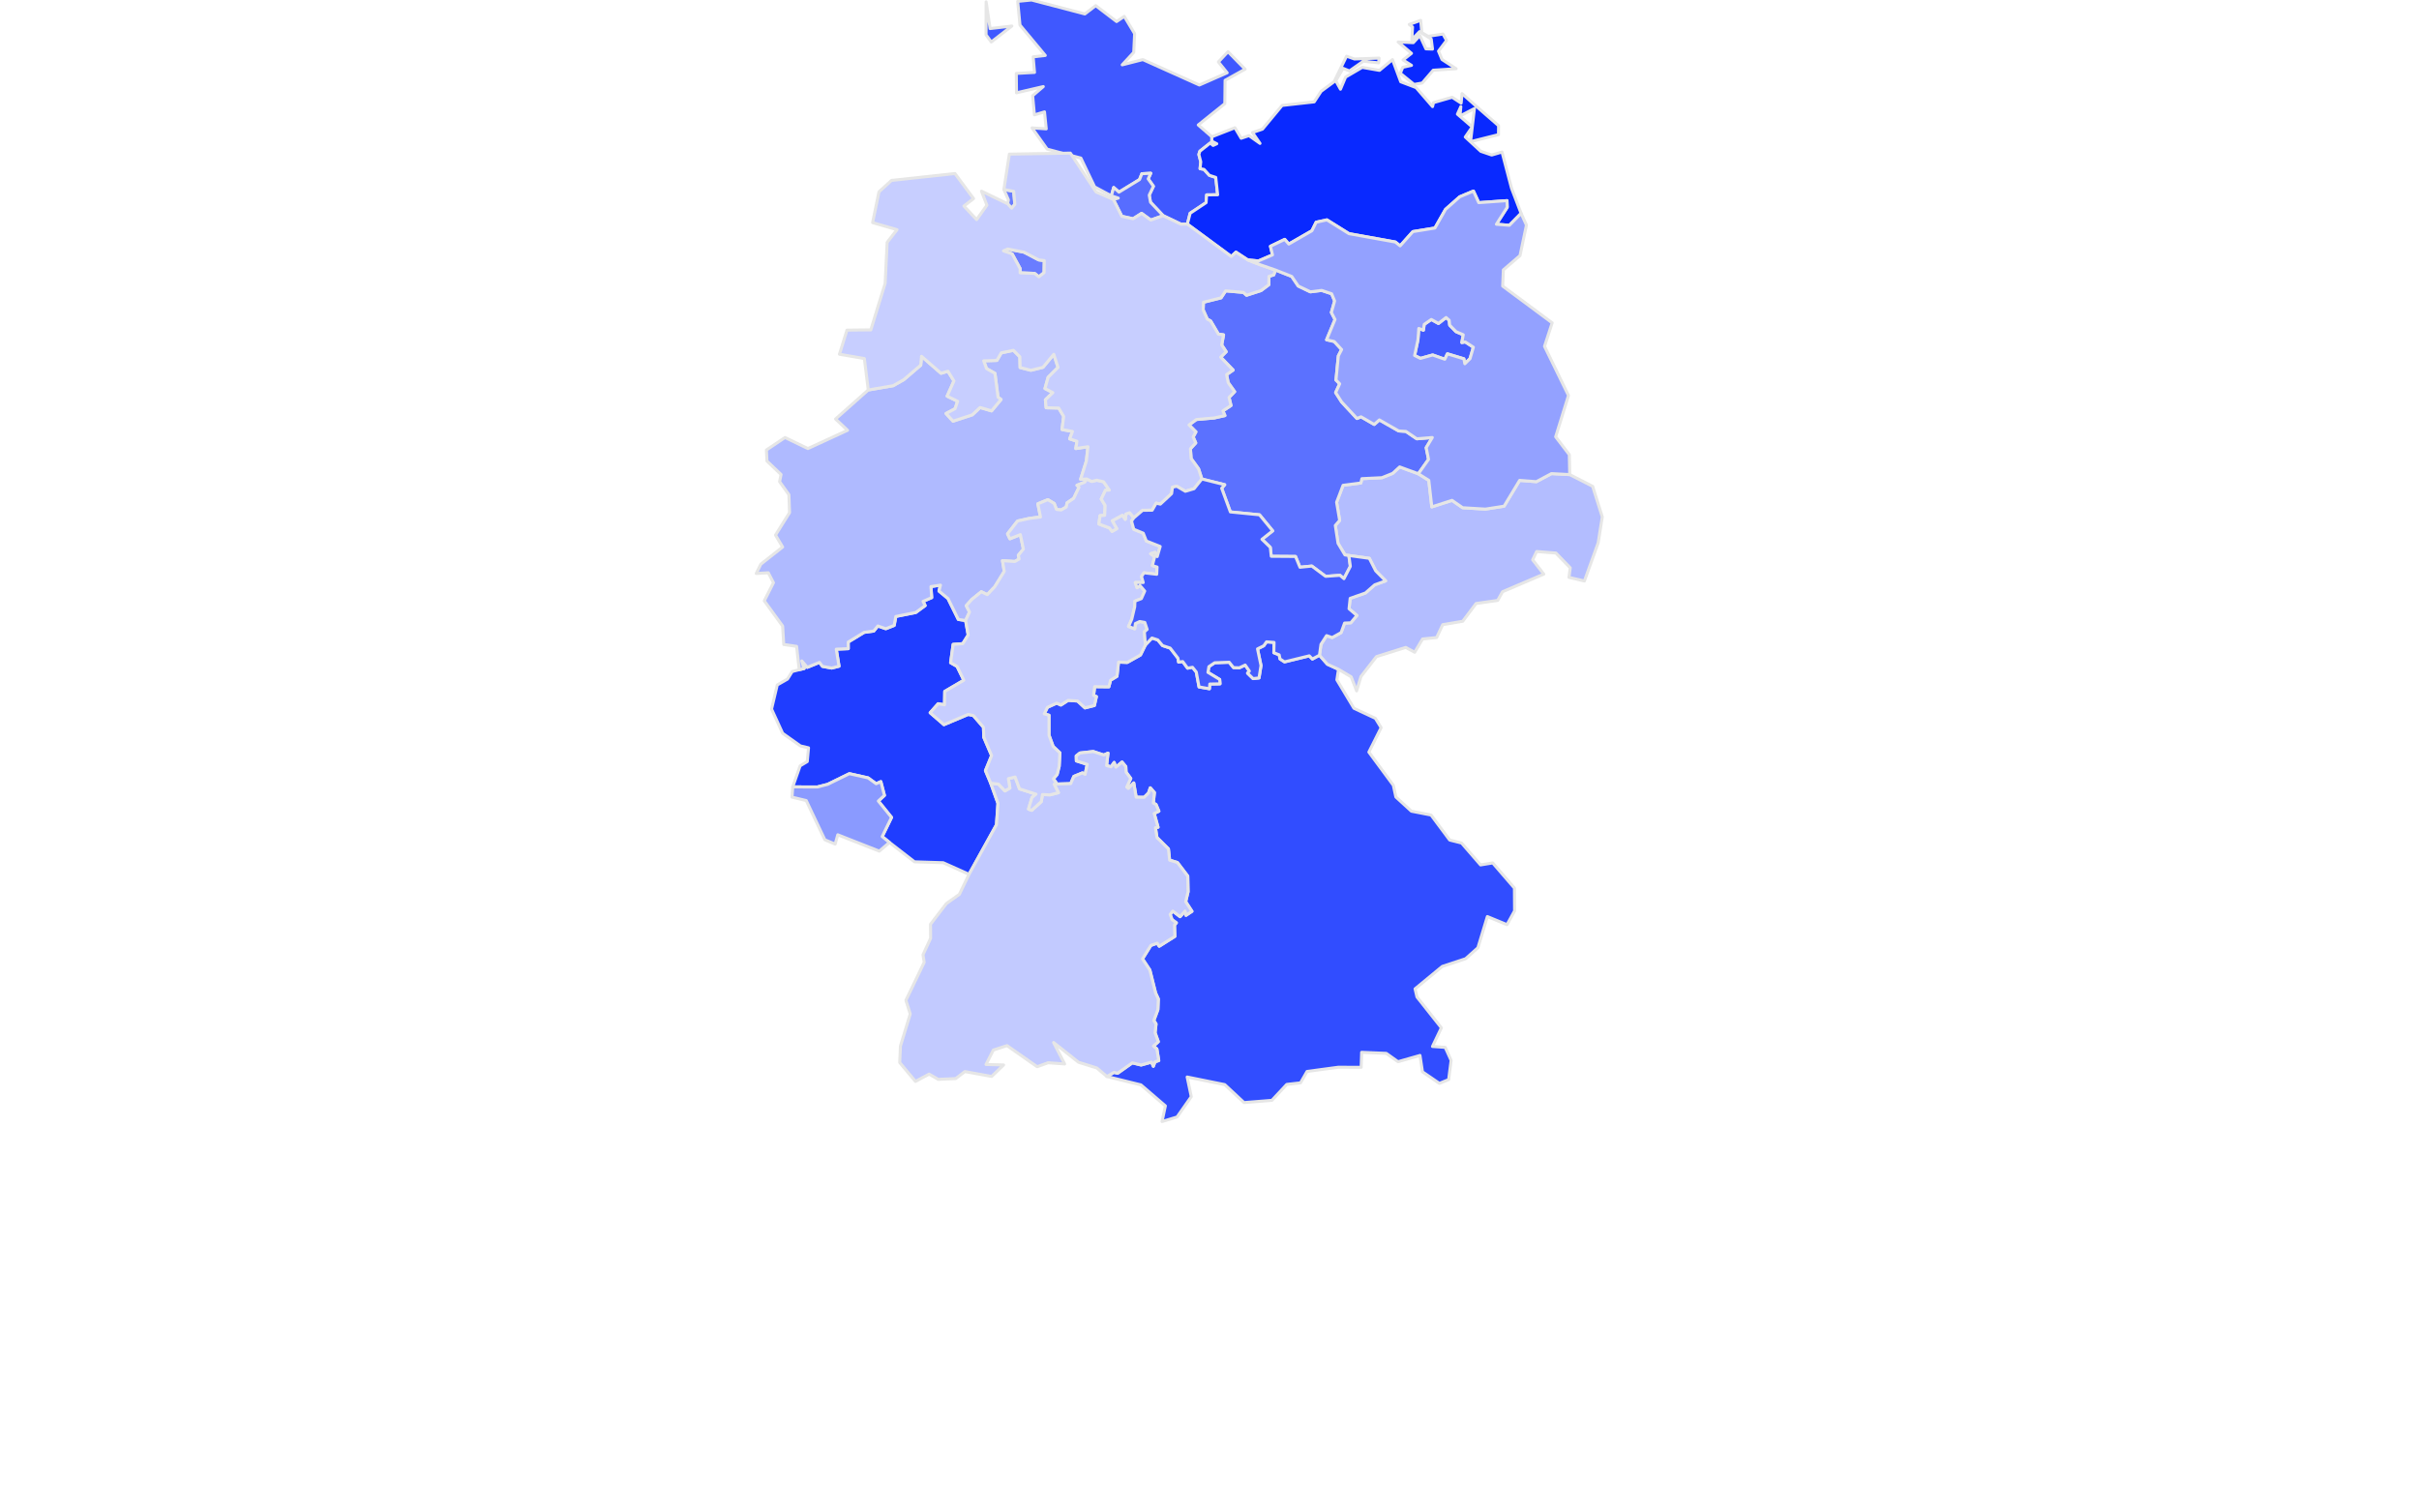
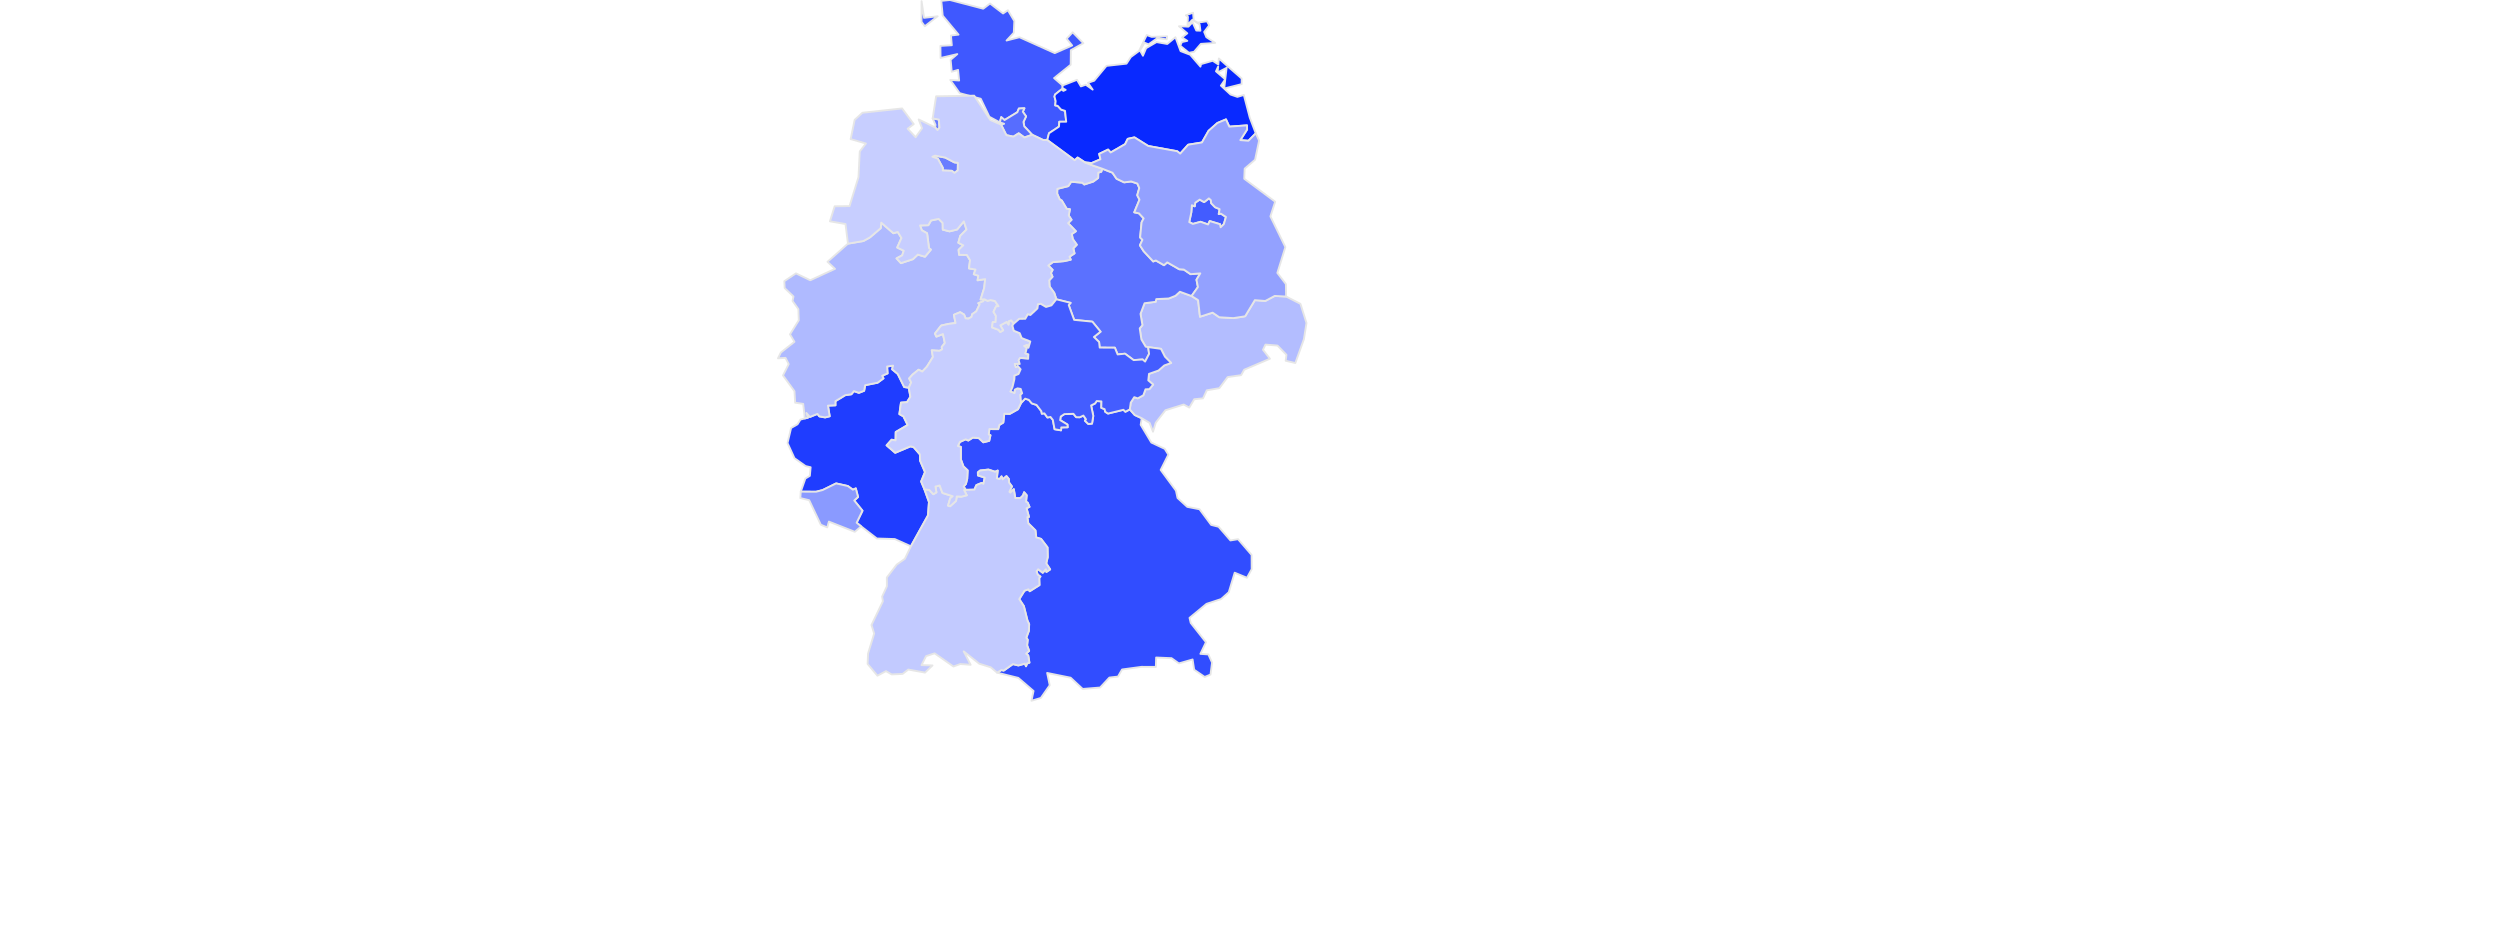
- <svg xmlns="http://www.w3.org/2000/svg" version="1.1" class="highcharts-root" width="800" height="500" viewBox="0 0 800 500">
+ <svg xmlns="http://www.w3.org/2000/svg" width="900" height="340" viewBox="0,0,1000,500" id="svg">
  <style>.st0 {stroke-width:2286.902;}
.st1  {outline: none;fill: rgb(63,88,255); stroke:#e6e6e6; opacity:1;;}
.st2  {outline: none;fill: rgb(67,92,255); stroke:#e6e6e6; opacity:1;;}
.st3  {outline: none;fill: rgb(9,41,255); stroke:#e6e6e6; opacity:1;;}
.st4  {outline: none;fill: rgb(106,125,255); stroke:#e6e6e6; opacity:1;;}
.st5  {outline: none;fill: rgb(87,109,255); stroke:#e6e6e6; opacity:1;;}
.st6  {outline: none;fill: rgb(31,61,255); stroke:#e6e6e6; opacity:1;;}
.st7  {outline: none;fill: rgb(138,154,255); stroke:#e6e6e6; opacity:1;;}
.st8  {outline: none;fill: rgb(49,77,255); stroke:#e6e6e6; opacity:1;;}
.st9  {outline: none;fill: rgb(179,189,255); stroke:#e6e6e6; opacity:1;;}
.st10  {outline: none;fill: rgb(91,113,255); stroke:#e6e6e6; opacity:1;;}
.st11  {outline: none;fill: rgb(175,186,255); stroke:#e6e6e6; opacity:1;;}
.st12  {outline: none;fill: rgb(194,202,255); stroke:#e6e6e6; opacity:1;;}
.st13  {outline: none;fill: rgb(199,206,255); stroke:#e6e6e6; opacity:1;;}
.st14  {outline: none;fill: rgb(68,93,255); stroke:#e6e6e6; opacity:1;;}
.st15  {outline: none;fill: rgb(147,161,255); stroke:#e6e6e6; opacity:1;;}</style>
  <g>
    <g>
      <g transform="translate(-1184.368,2661.302) scale(0.0004372727 -0.0004372727)" aria-hidden="false" class="st0">
        <path d="M 3457361.695 6064537.318 L 3473831.103 6066454.707 L 3458254.276 6054378.88 L 3454292.43 6059770.703 L 3454356.612 6084731.703 L 3457361.695 6064537.318 L 3457361.695 6064537.318 M 3588249.967 5922981.087 L 3578686.428 5933125.855 L 3577703.256 5938504.913 L 3580874.498 5945222.051 L 3576943.63 5950819.015 L 3578862.694 5955081.55 L 3572137.614 5954711.581 L 3570371.671 5950301.816 L 3554853.941 5940794.914 L 3550830.301 5944304.113 L 3549069.071 5937985.409 L 3536429.543 5944772.404 L 3526016.681 5966561.873 L 3519393.375 5968304.841 L 3512239.23 5970199.537 L 3500514.265 5973331.857 L 3489082.291 5989366.379 L 3499819.406 5988660.668 L 3498517.176 6001512.942 L 3490893.039 5999239.265 L 3489548.128 6013751.906 L 3497601.958 6020646.934 L 3477324.318 6015942.557 L 3477174.682 6030585.008 L 3490956.441 6031361.248 L 3489931.191 6043152.005 L 3499099.859 6044205.255 L 3479952.204 6067179.779 L 3478240.994 6085109.245 L 3488727.888 6086138.87 L 3529021.077 6075584.884 L 3537230.397 6081868.551 L 3553025.921 6069833.444 L 3558853.438 6073742.248 L 3566668.012 6060682.932 L 3566001.929 6046527.023 L 3557272.662 6037087.271 L 3572862.569 6041055.569 L 3615633.36 6021826.81 L 3636653.867 6031065.021 L 3630020.159 6039286.831 L 3637283.74 6047018.167 L 3650216.12 6033819.977 L 3635081.488 6025376.293 L 3634893.807 6007738.122 L 3614788.522 5991603.556 L 3625082.79 5982662.936 L 3625050.734 5979329.727 L 3628805.897 5977389.318 L 3626024.14 5976110.546 L 3623841.336 5977945.14 L 3615980.349 5971721.31 L 3615255.502 5969260.886 L 3616689.378 5963752.756 L 3616154.181 5958546.736 L 3619138.422 5958008.894 L 3623189.433 5953513.343 L 3628029.412 5951954.038 L 3629467.072 5938790.493 L 3621108.101 5938712.261 L 3620734.104 5932842.58 L 3608645.99 5924805.59 L 3606560.235 5916586.271 L 3601710.253 5916543.223 L 3588249.967 5922981.087 L 3588249.967 5922981.087 Z" stroke-linejoin="round" stroke-linecap="round" filter="none" class="st1" tabindex="-1" role="img" aria-label="Schleswig-Holstein, value: 728. Random data." />
        <path d="M 3804566.415 5843865.693 L 3804934.643 5840168.59 L 3809716.68 5835249.987 L 3815207.715 5832907.505 L 3814140.999 5827006.758 L 3816712.946 5827478.273 L 3822865.368 5823472.417 L 3820320.891 5814819.017 L 3816409.718 5810966.027 L 3815681.729 5814709.151 L 3803208.369 5818473.925 L 3801245.39 5814373.904 L 3792079.834 5817614.502 L 3782830.346 5815037.879 L 3778418.51 5817224.178 L 3780958.974 5829146.269 L 3781589.122 5837662.754 L 3785070.628 5836354.513 L 3785707.313 5840767.749 L 3791058.659 5844454.843 L 3796466.976 5841442.428 L 3802213.916 5845930.858 L 3804566.415 5843865.693 L 3804566.415 5843865.693 Z" stroke-linejoin="round" stroke-linecap="round" filter="none" class="st2" tabindex="-1" role="img" aria-label="Berlin, value: 710. Random data." />
        <path d="M 3765978.702 6054368.379 L 3777435.613 6053854.901 L 3782368.592 6059205.164 L 3786974.612 6049178.295 L 3791952.703 6048995.308 L 3790982.149 6056628.762 L 3782166.001 6062203.992 L 3776325.321 6056130.655 L 3776858.025 6065718.758 L 3774350.778 6067627.876 L 3783033.491 6070747.66 L 3783858.278 6061451.223 L 3788686.543 6058680.839 L 3799870.604 6060388.05 L 3802580.908 6055519.69 L 3796496.478 6047458.169 L 3799128.008 6041146.674 L 3809821.435 6034166.536 L 3792493.441 6033025.524 L 3784186.844 6023359.063 L 3778032.696 6022255.461 L 3767578.411 6030737.708 L 3769494.97 6035222.803 L 3776065.589 6036691.268 L 3769692.281 6040765.054 L 3776060.27 6045791.791 L 3765978.702 6054368.379 L 3765978.702 6054368.379 M 3858958.468 5924746.691 L 3850096.897 5915716.215 L 3840283.644 5916498.354 L 3848470.288 5929329.486 L 3848307.659 5934358.785 L 3826929.837 5932832.074 L 3822905.95 5941589.95 L 3812528.068 5937242.981 L 3801803.845 5927759.719 L 3793795.888 5913641.643 L 3777112.042 5910922.547 L 3767480.098 5900151.255 L 3763845.367 5903055.998 L 3728791.134 5909381.657 L 3712076.137 5919807.3 L 3703941.606 5918019.748 L 3700755.787 5911583.243 L 3683284.378 5901519.874 L 3680200.616 5905056.465 L 3669396.648 5899831.109 L 3670935.661 5893318.2 L 3660311.88 5888738.756 L 3652231.332 5889511.357 L 3643302.496 5895374.819 L 3639785.07 5892100.172 L 3606560.235 5916586.271 L 3608645.99 5924805.59 L 3620734.104 5932842.58 L 3621108.101 5938712.261 L 3629467.072 5938790.493 L 3628029.412 5951954.038 L 3623189.433 5953513.343 L 3619138.422 5958008.894 L 3616154.181 5958546.736 L 3616689.378 5963752.756 L 3615255.502 5969260.886 L 3615980.349 5971721.31 L 3623841.336 5977945.14 L 3626024.14 5976110.546 L 3628805.897 5977389.318 L 3625050.734 5979329.727 L 3625082.79 5982662.936 L 3642541.571 5989491.917 L 3647245.367 5981531.201 L 3653174.078 5983522.003 L 3661492.459 5977652.875 L 3655820.803 5985889.774 L 3663350.695 5988433.076 L 3678217.729 6006380.59 L 3702468.781 6009068.569 L 3707700.626 6017070.956 L 3717497.36 6024278.781 L 3726955.901 6043652.838 L 3732879.108 6041514.928 L 3751573.526 6042181.23 L 3751194.382 6038592.526 L 3739667.485 6039851.674 L 3729144.626 6032464.175 L 3724343.335 6034435.693 L 3718792.912 6025039.034 L 3722354.278 6018654.749 L 3726227.34 6027813.585 L 3738785.28 6035167.421 L 3751847.047 6032895.494 L 3761685.955 6041061.531 L 3767918.687 6024278.388 L 3779544.726 6019867.688 L 3791982.766 6005478.756 L 3792719.491 6008509.805 L 3806813.903 6012547.758 L 3813624.193 6008114.979 L 3814273.526 6015341.281 L 3826245.43 6004732.718 L 3841931.359 5991047.875 L 3841857.483 5984285.027 L 3820735.14 5978971.986 L 3823658.533 6004032.505 L 3812743.763 5998386.425 L 3813388.745 6005505.545 L 3810809.045 5999782.888 L 3821994.192 5990116.934 L 3816749.36 5982489.271 L 3828446.727 5971682.015 L 3836719.178 5968847.959 L 3844529.3 5971131.582 L 3851718.737 5943706.14 L 3858958.468 5924746.691 L 3858958.468 5924746.691 Z" stroke-linejoin="round" stroke-linecap="round" filter="none" class="st3" tabindex="-1" role="img" aria-label="Mecklenburg-Vorpommern, value: 963. Random data." />
        <path d="M 3470648.274 5897758.265 L 3482994.36 5895366.569 L 3494135.477 5889523.418 L 3498339.993 5889002.586 L 3498170.521 5879865.409 L 3494265.48 5876757.592 L 3491011.25 5879309.938 L 3480045.654 5879745.47 L 3480079.704 5882942.527 L 3473997.668 5894121.778 L 3467459.372 5896352.76 L 3470648.274 5897758.265 L 3470648.274 5897758.265 M 3470633.91 5931964.11 L 3471219.911 5934938.258 L 3467778.807 5942795.014 L 3475199.364 5941403.547 L 3476062.761 5931567.964 L 3473640.485 5928668.052 L 3470633.91 5931964.11 L 3470633.91 5931964.11 Z" stroke-linejoin="round" stroke-linecap="round" filter="none" class="st4" tabindex="-1" role="img" aria-label="Bremen, value: 541. Random data." />
        <path d="M 3550632.907 5935231.275 L 3554307.57 5936267.878 L 3549069.071 5937985.409 L 3550830.301 5944304.113 L 3554853.941 5940794.914 L 3570371.671 5950301.816 L 3572137.614 5954711.581 L 3578862.694 5955081.55 L 3576943.63 5950819.015 L 3580874.498 5945222.051 L 3577703.256 5938504.913 L 3578686.428 5933125.855 L 3588249.967 5922981.087 L 3578903.504 5919670.022 L 3571948.898 5924735.964 L 3565509.551 5920653.881 L 3556965.708 5922524.893 L 3550632.907 5935231.275 L 3550632.907 5935231.275 Z" stroke-linejoin="round" stroke-linecap="round" filter="none" class="st5" tabindex="-1" role="img" aria-label="Hamburg, value: 622. Random data." />
        <path d="M 3441413.104 5424738.845 L 3421909.707 5433496.234 L 3400206.982 5434171.875 L 3381263.169 5448827.798 L 3375749.536 5453286.634 L 3382812.581 5467779.952 L 3372832.709 5480162.048 L 3377452.939 5484425.935 L 3374726.166 5494845.432 L 3371185.656 5493263.594 L 3365049.948 5497693.063 L 3350931.191 5500859.614 L 3334486.439 5492783.549 L 3326657.971 5490789.701 L 3308089.903 5490864.744 L 3313667.579 5506768.163 L 3319085.33 5510024.622 L 3320036.215 5520422.198 L 3313918.622 5521855.03 L 3300451.143 5531427.512 L 3292075.332 5549727.941 L 3296390.086 5567982.123 L 3304168.463 5572448.58 L 3307664.751 5578120.732 L 3312983.77 5579512.677 L 3316745.778 5580422.383 L 3314942.528 5586140.845 L 3319084.638 5581296.999 L 3328285.018 5585040.495 L 3330605.199 5582020.318 L 3337596.225 5580760.025 L 3343107.534 5582155.468 L 3341011.504 5595025.005 L 3350093.446 5595426.048 L 3350049.37 5600448.52 L 3362065.59 5607751.526 L 3369368.683 5608763.731 L 3372459.636 5612603.932 L 3378474.646 5610514.453 L 3384825.519 5613016.216 L 3386058.876 5619783.127 L 3401137.397 5622790.963 L 3408249.785 5628022.59 L 3406666.494 5631204.343 L 3413201.598 5634040.796 L 3412628.252 5642375.645 L 3419827.968 5643501.293 L 3418700.228 5639011.365 L 3425511.303 5633355.626 L 3433322.871 5617549.712 L 3438838.018 5616717.763 L 3440788.848 5605767.404 L 3436698.981 5599221.561 L 3429406.676 5598670.488 L 3427486.347 5584796.391 L 3432385.611 5582006.698 L 3437471.86 5571557.03 L 3423056.516 5563089.113 L 3422876.602 5552937.092 L 3418083.655 5553784.511 L 3412023.656 5546950.898 L 3422434.022 5537934.592 L 3440828.525 5545698.404 L 3444709.495 5544811.977 L 3452319.98 5536002.36 L 3452586.395 5528367.219 L 3458495.5 5514559.155 L 3453841.98 5503159.669 L 3457830.881 5493673.07 L 3463300.091 5478415.362 L 3462173.04 5462228.335 L 3441413.104 5424738.845 L 3441413.104 5424738.845 Z" stroke-linejoin="round" stroke-linecap="round" filter="none" class="st6" tabindex="-1" role="img" aria-label="Rheinland-Pfalz, value: 866. Random data." />
        <path d="M 3381263.169 5448827.798 L 3373557.361 5442263.875 L 3342161.141 5454623.492 L 3340179.512 5447601.539 L 3332385.342 5450840.392 L 3318304.229 5480523.835 L 3307562.329 5483097.061 L 3308089.903 5490864.744 L 3326657.971 5490789.701 L 3334486.439 5492783.549 L 3350931.191 5500859.614 L 3365049.948 5497693.063 L 3371185.656 5493263.594 L 3374726.166 5494845.432 L 3377452.939 5484425.935 L 3372832.709 5480162.048 L 3382812.581 5467779.952 L 3375749.536 5453286.634 L 3381263.169 5448827.798 L 3381263.169 5448827.798 Z" stroke-linejoin="round" stroke-linecap="round" filter="none" class="st7" tabindex="-1" role="img" aria-label="Saarland, value: 398. Random data." />
        <path d="M 3720854.93 5579802.167 L 3719631.221 5571814.367 L 3732520.279 5550332.235 L 3748749.26 5542736.81 L 3753100.765 5535668.008 L 3743829.342 5517178.986 L 3762324.329 5492080.269 L 3764245.567 5483218.791 L 3775995.855 5472471.211 L 3790870.399 5469570.813 L 3804947.717 5450646.838 L 3813933.918 5448396.016 L 3828298.293 5431829.476 L 3837496.053 5433331.975 L 3853922.304 5414298.729 L 3854027.923 5397041.138 L 3848317.176 5386640.728 L 3833446.585 5392755.727 L 3826289.952 5369140.388 L 3816994.294 5360866.102 L 3799346.796 5355056.063 L 3778767.497 5338084.623 L 3780201.378 5331942.028 L 3798665.613 5308605.033 L 3791934.165 5294492.468 L 3801583.725 5293802.755 L 3806028.254 5283947.721 L 3804167.784 5269432.079 L 3797155.911 5266557.908 L 3784369.557 5275318.431 L 3782489.472 5287708.879 L 3765869.816 5282967.669 L 3757000.857 5289276.976 L 3738359.056 5290070.135 L 3737999.89 5278714.788 L 3720699.456 5278787.461 L 3697068.241 5275593.971 L 3692138.589 5266976.183 L 3681727.325 5265798.139 L 3670484.258 5253737.037 L 3649428.966 5252031.102 L 3634830.264 5265638.651 L 3606391.206 5271384.986 L 3609508.015 5256512.873 L 3598748.489 5241134.825 L 3587417.993 5237698.059 L 3589919.367 5249560.583 L 3571438.516 5265428.843 L 3545727.416 5271763.944 L 3551119.35 5274925.338 L 3553760.083 5274202.192 L 3564921.06 5282095.24 L 3571596.295 5280467.069 L 3579419.407 5282654.313 L 3580805.818 5279501.641 L 3582086.329 5282857.968 L 3584928.447 5283809.522 L 3583494.205 5292617.613 L 3580930.567 5294773.396 L 3584580.145 5298103.715 L 3582134.334 5304897.827 L 3582885.1 5311565.59 L 3581170.587 5314040.815 L 3584271.015 5322385.998 L 3584603.117 5330438.816 L 3582536.971 5334936.909 L 3578187.619 5352316.367 L 3572624.433 5360747.412 L 3578955.505 5370940.394 L 3583771.989 5372636.028 L 3585285.343 5370319.656 L 3592397.28 5374804.877 L 3597104.901 5377768.96 L 3596820.246 5386336.247 L 3598254.037 5388042.213 L 3594990.097 5390440.296 L 3593537.933 5394395.992 L 3595531.176 5396915.313 L 3601043.724 5392675.297 L 3604817.538 5396914.406 L 3605494.629 5393679.609 L 3610040.973 5396732.756 L 3605288.919 5404018.894 L 3607096.964 5411585.856 L 3606859.69 5423359.007 L 3599011.948 5433669.212 L 3593147.14 5435435.639 L 3592245.889 5443944.496 L 3583564.53 5452545.676 L 3582413.875 5459974.416 L 3584382.777 5460337.636 L 3581463.754 5470771.675 L 3585018.266 5472469.536 L 3582846.708 5477603.561 L 3580825.872 5478633.796 L 3581644.343 5486557.884 L 3578523.382 5490167.681 L 3577176.356 5486245.681 L 3573881.959 5482987.114 L 3567840.602 5483063.899 L 3566013.338 5493864.103 L 3561886.185 5489700.411 L 3560708.05 5490710.201 L 3563761.65 5497211.064 L 3560208.801 5502015.702 L 3560005.603 5506214.91 L 3557139.231 5509661.19 L 3552489.527 5505757.585 L 3551176.539 5509357.281 L 3548880.872 5506083.056 L 3545480.262 5506998.889 L 3546539.908 5516416.343 L 3543354.9 5514967.373 L 3535345.825 5517624.649 L 3525335.948 5516510.934 L 3522498.71 5514265.613 L 3522607.366 5510533.321 L 3530810.186 5507912.867 L 3529207.388 5500329.326 L 3527193.733 5501474.023 L 3520685.236 5498793.089 L 3518325.6 5493330.781 L 3508004.728 5493032.839 L 3505250.401 5497006.319 L 3508038.926 5500227.995 L 3509617.733 5506477.501 L 3510146.654 5516639.213 L 3505048.322 5521439.478 L 3501918.833 5529980.579 L 3501924.546 5545078.593 L 3498323.601 5546150.384 L 3500735.635 5551049.782 L 3507714.83 5554233.607 L 3510910.19 5552779.34 L 3516350.884 5556299.166 L 3523525.799 5555823.076 L 3529102.332 5550628.95 L 3536241.226 5552425.61 L 3537768.132 5559166.687 L 3535646.791 5560063.081 L 3536454.112 5566675.527 L 3547168.369 5566552.858 L 3548486.489 5571588.404 L 3553322.554 5574531.794 L 3554503.929 5585281.316 L 3561061.385 5585008.105 L 3571078.944 5590634.693 L 3574817.406 5598257.442 L 3579781.599 5603487.118 L 3584213.789 5602032.775 L 3587805.413 5597748.058 L 3593561.561 5595872.324 L 3599433.882 5588255.518 L 3599920.251 5585260.633 L 3603043.384 5585677.062 L 3606720.081 5580673.114 L 3610451.087 5581336.118 L 3613301.32 5577745.225 L 3615378.806 5566488.747 L 3623231.203 5565109.517 L 3623502.865 5568663.641 L 3631250.606 5568820.599 L 3631003.507 5572109.529 L 3622115.83 5577492.526 L 3622821.48 5581827.248 L 3627205.391 5584768.656 L 3638188.697 5585165.101 L 3641467.23 5581085.146 L 3645868.077 5580963.036 L 3650284.49 5583030.594 L 3653432.93 5578485.113 L 3652087.567 5576864.637 L 3656266.89 5572781.652 L 3660745.466 5573283.53 L 3662238.81 5582653.185 L 3659605.223 5595262.229 L 3664336.986 5597622.361 L 3666404.099 5600603.844 L 3672121.971 5600160.744 L 3671958.311 5592357.348 L 3675994.002 5590758.779 L 3676626.678 5587664.613 L 3680049.048 5585432.811 L 3698749.365 5590010.143 L 3701124.634 5587599.689 L 3706456.636 5590490.104 L 3712475.941 5583643.974 L 3720854.93 5579802.167 L 3720854.93 5579802.167 Z" stroke-linejoin="round" stroke-linecap="round" filter="none" class="st8" tabindex="-1" role="img" aria-label="Bayern, value: 785. Random data." />
        <path d="M 3895729.982 5727122.601 L 3913070.54 5718259.531 L 3920360.274 5695097.016 L 3917262.632 5675524.346 L 3906855.351 5646619.46 L 3895163.105 5649360.645 L 3896125.408 5656567.482 L 3885322.918 5667742.816 L 3870722.869 5668920.659 L 3867706.193 5662631.868 L 3876123.307 5651812.811 L 3844935.62 5638502.497 L 3841262.871 5631926.332 L 3824931.317 5629596.811 L 3814830.69 5616161.017 L 3799673.133 5613571.705 L 3795090.354 5603831.53 L 3784445.669 5602760.943 L 3778486.014 5592711.319 L 3771699.907 5596372.61 L 3749573.3 5589410.513 L 3737872.953 5574367.727 L 3734558.691 5563483.467 L 3730459.221 5574098.141 L 3720854.93 5579802.167 L 3712475.941 5583643.974 L 3706456.636 5590490.104 L 3707593.379 5598689.827 L 3711847.436 5605288.31 L 3716102.611 5603841.316 L 3722819.962 5607572.806 L 3725457.331 5614794.999 L 3730125.083 5614992.237 L 3734759.167 5620512.145 L 3728832.1 5625615.079 L 3729672.779 5633487.713 L 3741232.331 5637557.605 L 3748218.962 5643708.774 L 3756509.832 5646715.353 L 3748992.236 5654296.661 L 3744176.911 5663770.877 L 3728697.341 5665894.003 L 3725736.607 5666344.961 L 3720493.426 5675145.046 L 3718449.004 5688621.378 L 3721730.677 5692441.575 L 3719417.819 5706182.426 L 3724304.728 5719002.543 L 3737782.711 5720766.236 L 3738522.346 5724031.958 L 3753662.791 5724768.671 L 3761788.612 5728031.828 L 3767113.543 5732917.283 L 3781244.761 5727749.174 L 3789159.746 5722743.072 L 3791429.425 5702687.054 L 3806709.166 5707620.243 L 3814794.815 5702036.239 L 3831961.931 5701008.764 L 3846067.658 5703199.093 L 3857862.633 5722744.221 L 3870467.432 5721757.118 L 3881910.192 5727851.204 L 3895729.982 5727122.601 L 3895729.982 5727122.601 Z" stroke-linejoin="round" stroke-linecap="round" filter="none" class="st9" tabindex="-1" role="img" aria-label="Sachsen, value: 223. Random data." />
        <path d="M 3781244.761 5727749.174 L 3767113.543 5732917.283 L 3761788.612 5728031.828 L 3753662.791 5724768.671 L 3738522.346 5724031.958 L 3737782.711 5720766.236 L 3724304.728 5719002.543 L 3719417.819 5706182.426 L 3721730.677 5692441.575 L 3718449.004 5688621.378 L 3720493.426 5675145.046 L 3725736.607 5666344.961 L 3728697.341 5665894.003 L 3729823.623 5657699.035 L 3724984.306 5648366.587 L 3721967.763 5650922.121 L 3711102.779 5650136.795 L 3700671.55 5657917.829 L 3691711.463 5657002.067 L 3688360.599 5665165.523 L 3670003.971 5665298.318 L 3669281.792 5672052.186 L 3662981.389 5678154.152 L 3671078.403 5684562.722 L 3661128.375 5696690.099 L 3639072.466 5698871.243 L 3632504.217 5716768.856 L 3634798.391 5719458.087 L 3617510.685 5723772.319 L 3615012.185 5731490.692 L 3609394.947 5739233.366 L 3608880.398 5746675.815 L 3612899.532 5751066.703 L 3610948.626 5755584.021 L 3613030.801 5759432.388 L 3607797.471 5764671.333 L 3613361.948 5768780.537 L 3626913.423 5769958.559 L 3634968.641 5771763.776 L 3633454.75 5775329.878 L 3639545.494 5779363.06 L 3638079.854 5785463.393 L 3642306.939 5789843.218 L 3637457.897 5796638.618 L 3636231.019 5802737.378 L 3641160.677 5806181.383 L 3631772.144 5815934.188 L 3635920.408 5820057.302 L 3632514.916 5825233.893 L 3633938.099 5832809.372 L 3630000.11 5833404.79 L 3624130.265 5843359.721 L 3621666.099 5844655.127 L 3618514.562 5851704.869 L 3618718.176 5857485.611 L 3632019.54 5860810.269 L 3635509.531 5866108.087 L 3648934.747 5864932.535 L 3651333.268 5862791.575 L 3662276.032 5866329.145 L 3668159.916 5870732.066 L 3668261.341 5877081.258 L 3671922.855 5878200.706 L 3673094.948 5881900.728 L 3685470.527 5877043.118 L 3690394.33 5869785.547 L 3699574.593 5865363.215 L 3708117.693 5866440.634 L 3715667.193 5863903.837 L 3717929.5 5858476.429 L 3715469.862 5849748.085 L 3718214.651 5844431.189 L 3711850.444 5829091.544 L 3717622.375 5827795.967 L 3723223.199 5821704.599 L 3720737.935 5816927.271 L 3718959.617 5798644.476 L 3721757.297 5795806.458 L 3718700.917 5789151.686 L 3723228.666 5782040.104 L 3734812.155 5769569.369 L 3737897.799 5770821.579 L 3747886.381 5765052.475 L 3751784.096 5768485.252 L 3766349.84 5760146.177 L 3771836.836 5759778.76 L 3780081.764 5754179.044 L 3791815.501 5755165.882 L 3787186.312 5747485.411 L 3788950.722 5738608.616 L 3781244.761 5727749.174 L 3781244.761 5727749.174 Z" stroke-linejoin="round" stroke-linecap="round" filter="none" class="st10" tabindex="-1" role="img" aria-label="Sachsen-Anhalt, value: 605. Random data." />
        <path d="M 3438838.018 5616717.763 L 3433322.871 5617549.712 L 3425511.303 5633355.626 L 3418700.228 5639011.365 L 3419827.968 5643501.293 L 3412628.252 5642375.645 L 3413201.598 5634040.796 L 3406666.494 5631204.343 L 3408249.785 5628022.59 L 3401137.397 5622790.963 L 3386058.876 5619783.127 L 3384825.519 5613016.216 L 3378474.646 5610514.453 L 3372459.636 5612603.932 L 3369368.683 5608763.731 L 3362065.59 5607751.526 L 3350049.37 5600448.52 L 3350093.446 5595426.048 L 3341011.504 5595025.005 L 3343107.534 5582155.468 L 3337596.225 5580760.025 L 3330605.199 5582020.318 L 3328285.018 5585040.495 L 3319084.638 5581296.999 L 3314942.528 5586140.845 L 3316745.778 5580422.383 L 3312983.77 5579512.677 L 3311015.04 5597166.296 L 3301286.566 5598571.706 L 3300452.05 5612535.58 L 3286562.437 5631605.538 L 3293515.854 5645328.809 L 3289593.12 5652859.978 L 3280490.642 5652305.536 L 3283946.838 5659327.033 L 3300441.73 5672312.376 L 3295054.931 5681365.464 L 3305673.786 5698330.393 L 3305185.744 5711900.558 L 3298151.456 5721776.762 L 3299248.191 5727184.303 L 3288593.346 5737357.142 L 3288166.34 5745714.51 L 3302277.892 5755163.805 L 3319581.185 5746810.073 L 3349540.134 5760629.053 L 3340479.231 5769175.668 L 3365215.741 5791134.425 L 3384012.972 5794350.679 L 3392025.976 5798862.55 L 3404900.197 5809887.512 L 3405503.595 5816570.476 L 3420259.158 5803751.527 L 3425492.758 5805288.42 L 3430006.243 5797970.822 L 3424868.898 5786447.463 L 3432793.277 5782578.718 L 3430848.148 5776941.422 L 3424043.012 5773317.363 L 3429320.229 5767538.251 L 3443866.318 5772309.655 L 3449806.277 5777869.536 L 3458464.137 5775302.88 L 3465646.156 5783918.488 L 3463355.074 5785668.42 L 3461024.851 5803711.84 L 3454665.838 5807279.496 L 3452513.919 5813170.624 L 3462486.136 5813475.343 L 3465828.111 5819223.887 L 3475033.459 5821106.071 L 3479867.174 5816213.736 L 3480044.908 5808105.863 L 3488204.82 5806021.158 L 3497362.796 5808264.466 L 3505512.751 5818113.191 L 3508734.191 5808202.516 L 3501228.947 5800697.429 L 3498856.973 5792231.214 L 3504814.617 5789111.452 L 3499183.64 5783721.944 L 3499759.336 5777670.641 L 3509276.976 5777434.946 L 3513012.142 5771107.513 L 3511749.454 5761204.084 L 3519653.32 5759759.983 L 3517560.304 5754143.8 L 3523025.291 5752320.439 L 3522181.97 5746808.886 L 3531347.626 5748185.852 L 3530138.655 5737303.772 L 3525818.085 5723573.957 L 3530455.486 5723798.105 L 3528924.477 5721351.522 L 3523070.524 5719044.856 L 3524603.015 5717491.228 L 3520561.985 5709122.964 L 3515576.245 5705707.691 L 3514925.121 5702549.667 L 3510983.096 5700337.875 L 3507554.904 5700780.037 L 3505875.657 5705238.83 L 3501068.927 5708144.415 L 3493481.389 5705006.789 L 3495486.272 5695033.51 L 3487092.883 5693984.333 L 3478098.171 5691979.956 L 3470564.135 5682285.217 L 3472321.629 5678561.793 L 3480242.978 5681704.137 L 3482531.623 5670756.368 L 3478703.403 5666065.658 L 3479299.539 5663197.624 L 3476066.609 5661389.359 L 3466708.308 5661993.128 L 3468070.104 5653902.131 L 3460909.052 5642310.6 L 3455235.707 5636303.258 L 3450712.361 5638488.377 L 3443440.076 5632575.193 L 3439308.19 5627939.39 L 3441783.775 5623139.806 L 3438838.018 5616717.763 L 3438838.018 5616717.763 Z" stroke-linejoin="round" stroke-linecap="round" filter="none" class="st11" tabindex="-1" role="img" aria-label="Nordrhein-Westfalen, value: 237. Random data." />
        <path d="M 3441413.104 5424738.845 L 3462173.04 5462228.335 L 3463300.091 5478415.362 L 3457830.881 5493673.07 L 3463711.708 5492955.397 L 3468596.589 5487801.583 L 3472314.799 5489979.638 L 3471193.286 5497091.604 L 3476270.119 5498354.395 L 3479600.305 5489358.432 L 3492069.897 5485360.722 L 3489052.245 5482837.357 L 3486398.288 5474042.18 L 3488841.552 5473151.666 L 3496055.133 5479681.465 L 3496946.014 5485085.715 L 3502541.212 5484821.101 L 3509069.5 5486471.629 L 3505792.533 5492886.364 L 3508004.728 5493032.839 L 3518325.6 5493330.781 L 3520685.236 5498793.089 L 3527193.733 5501474.023 L 3529207.388 5500329.326 L 3530810.186 5507912.867 L 3522607.366 5510533.321 L 3522498.71 5514265.613 L 3525335.948 5516510.934 L 3535345.825 5517624.649 L 3543354.9 5514967.373 L 3546539.908 5516416.343 L 3545480.262 5506998.889 L 3548880.872 5506083.056 L 3551176.539 5509357.281 L 3552489.527 5505757.585 L 3557139.231 5509661.19 L 3560005.603 5506214.91 L 3560208.801 5502015.702 L 3563761.65 5497211.064 L 3560708.05 5490710.201 L 3561886.185 5489700.411 L 3566013.338 5493864.103 L 3567840.602 5483063.899 L 3573881.959 5482987.114 L 3577176.356 5486245.681 L 3578523.382 5490167.681 L 3581644.343 5486557.884 L 3580825.872 5478633.796 L 3582846.708 5477603.561 L 3585018.266 5472469.536 L 3581463.754 5470771.675 L 3584382.777 5460337.636 L 3582413.875 5459974.416 L 3583564.53 5452545.676 L 3592245.889 5443944.496 L 3593147.14 5435435.639 L 3599011.948 5433669.212 L 3606859.69 5423359.007 L 3607096.964 5411585.856 L 3605288.919 5404018.894 L 3610040.973 5396732.756 L 3605494.629 5393679.609 L 3604817.538 5396914.406 L 3601043.724 5392675.297 L 3595531.176 5396915.313 L 3593537.933 5394395.992 L 3594990.097 5390440.296 L 3598254.037 5388042.213 L 3596820.246 5386336.247 L 3597104.901 5377768.96 L 3592397.28 5374804.877 L 3585285.343 5370319.656 L 3583771.989 5372636.028 L 3578955.505 5370940.394 L 3572624.433 5360747.412 L 3578187.619 5352316.367 L 3582536.971 5334936.909 L 3584603.117 5330438.816 L 3584271.015 5322385.998 L 3581170.587 5314040.815 L 3582885.1 5311565.59 L 3582134.334 5304897.827 L 3584580.145 5298103.715 L 3580930.567 5294773.396 L 3583494.205 5292617.613 L 3584928.447 5283809.522 L 3582086.329 5282857.968 L 3580805.818 5279501.641 L 3579419.407 5282654.313 L 3571596.295 5280467.069 L 3564921.06 5282095.24 L 3553760.083 5274202.192 L 3551119.35 5274925.338 L 3545727.416 5271763.944 L 3538108.587 5278216.657 L 3524201.487 5282560.201 L 3505381.265 5297500.559 L 3513744.397 5281261.055 L 3501245.256 5282187.129 L 3492954.422 5279178.038 L 3470156.916 5295126.922 L 3459797.229 5291776.831 L 3454288.387 5280872.809 L 3467574.511 5280502.119 L 3458547.405 5271815.267 L 3438287.856 5275499.038 L 3431325.831 5270193.265 L 3418142.735 5269604.712 L 3411241.182 5273572.61 L 3400901.678 5268058.8 L 3389002.19 5282303.479 L 3389551.242 5294829.891 L 3396957.149 5319103.143 L 3393692.744 5329429.76 L 3407518.086 5358145.587 L 3406601.007 5363861.663 L 3412357.688 5376321.143 L 3412286.455 5386948.598 L 3424287.437 5402595.574 L 3434119.715 5409591.548 L 3441413.104 5424738.845 L 3441413.104 5424738.845 Z" stroke-linejoin="round" stroke-linecap="round" filter="none" class="st12" tabindex="-1" role="img" aria-label="Baden-Württemberg, value: 157. Random data." />
        <path d="M 3574817.406 5598257.442 L 3571078.944 5590634.693 L 3561061.385 5585008.105 L 3554503.929 5585281.316 L 3553322.554 5574531.794 L 3548486.489 5571588.404 L 3547168.369 5566552.858 L 3536454.112 5566675.527 L 3535646.791 5560063.081 L 3537768.132 5559166.687 L 3536241.226 5552425.61 L 3529102.332 5550628.95 L 3523525.799 5555823.076 L 3516350.884 5556299.166 L 3510910.19 5552779.34 L 3507714.83 5554233.607 L 3500735.635 5551049.782 L 3498323.601 5546150.384 L 3501924.546 5545078.593 L 3501918.833 5529980.579 L 3505048.322 5521439.478 L 3510146.654 5516639.213 L 3509617.733 5506477.501 L 3508038.926 5500227.995 L 3505250.401 5497006.319 L 3508004.728 5493032.839 L 3505792.533 5492886.364 L 3509069.5 5486471.629 L 3502541.212 5484821.101 L 3496946.014 5485085.715 L 3496055.133 5479681.465 L 3488841.552 5473151.666 L 3486398.288 5474042.18 L 3489052.245 5482837.357 L 3492069.897 5485360.722 L 3479600.305 5489358.432 L 3476270.119 5498354.395 L 3471193.286 5497091.604 L 3472314.799 5489979.638 L 3468596.589 5487801.583 L 3463711.708 5492955.397 L 3457830.881 5493673.07 L 3453841.98 5503159.669 L 3458495.5 5514559.155 L 3452586.395 5528367.219 L 3452319.98 5536002.36 L 3444709.495 5544811.977 L 3440828.525 5545698.404 L 3422434.022 5537934.592 L 3412023.656 5546950.898 L 3418083.655 5553784.511 L 3422876.602 5552937.092 L 3423056.516 5563089.113 L 3437471.86 5571557.03 L 3432385.611 5582006.698 L 3427486.347 5584796.391 L 3429406.676 5598670.488 L 3436698.981 5599221.561 L 3440788.848 5605767.404 L 3438838.018 5616717.763 L 3441783.775 5623139.806 L 3439308.19 5627939.39 L 3443440.076 5632575.193 L 3450712.361 5638488.377 L 3455235.707 5636303.258 L 3460909.052 5642310.6 L 3468070.104 5653902.131 L 3466708.308 5661993.128 L 3476066.609 5661389.359 L 3479299.539 5663197.624 L 3478703.403 5666065.658 L 3482531.623 5670756.368 L 3480242.978 5681704.137 L 3472321.629 5678561.793 L 3470564.135 5682285.217 L 3478098.171 5691979.956 L 3487092.883 5693984.333 L 3495486.272 5695033.51 L 3493481.389 5705006.789 L 3501068.927 5708144.415 L 3505875.657 5705238.83 L 3507554.904 5700780.037 L 3510983.096 5700337.875 L 3514925.121 5702549.667 L 3515576.245 5705707.691 L 3520561.985 5709122.964 L 3524603.015 5717491.228 L 3523070.524 5719044.856 L 3528924.477 5721351.522 L 3530455.486 5723798.105 L 3534226.891 5721936.523 L 3538023.034 5722871.995 L 3543159.028 5721711.628 L 3547558.91 5715352.144 L 3544642.949 5715322.755 L 3541427.053 5708583.378 L 3544378.42 5703761.809 L 3544011.975 5696296.376 L 3540504.416 5696031.611 L 3539668.603 5689741.487 L 3547588.844 5686762.122 L 3549624.279 5684174.286 L 3553132.313 5686190.035 L 3549697.477 5692215.01 L 3557474.37 5696424.548 L 3559629.632 5693246.938 L 3560024.284 5697322.063 L 3562896.184 5698276.577 L 3566077.57 5694404.326 L 3564312.732 5691987.171 L 3566034.679 5685742.324 L 3573198.245 5682792.518 L 3575528.113 5676892.819 L 3586006.841 5672728.114 L 3583764.443 5665075.653 L 3582117.552 5668271.79 L 3578798.777 5667248.247 L 3581851.249 5665001.784 L 3580088.377 5658270.179 L 3583664.541 5657171.222 L 3583383.06 5651698.88 L 3573767.236 5652811.953 L 3571869.176 5650014.133 L 3573185.653 5645450.485 L 3567177.624 5645472.646 L 3568515.624 5641517.584 L 3570742.782 5643197.436 L 3574302.524 5638981.328 L 3571762.663 5633277.086 L 3566901.173 5631378.443 L 3566734.001 5627081.913 L 3564520.417 5617718.124 L 3562073.236 5612230.212 L 3566738.071 5610456.59 L 3567228.334 5614423.708 L 3570507.014 5615967.263 L 3574366.958 5615279.074 L 3576134.997 5610012.602 L 3574029.231 5608145.701 L 3574817.406 5598257.442 L 3574817.406 5598257.442 Z" stroke-linejoin="round" stroke-linecap="round" filter="none" class="st13" tabindex="-1" role="img" aria-label="Hessen, value: 134. Random data." />
        <path d="M 3550632.907 5935231.275 L 3556965.708 5922524.893 L 3565509.551 5920653.881 L 3571948.898 5924735.964 L 3578903.504 5919670.022 L 3588249.967 5922981.087 L 3601710.253 5916543.223 L 3606560.235 5916586.271 L 3639785.07 5892100.172 L 3643302.496 5895374.819 L 3652231.332 5889511.357 L 3661924.262 5885747.273 L 3673094.948 5881900.728 L 3671922.855 5878200.706 L 3668261.341 5877081.258 L 3668159.916 5870732.066 L 3662276.032 5866329.145 L 3651333.268 5862791.575 L 3648934.747 5864932.535 L 3635509.531 5866108.087 L 3632019.54 5860810.269 L 3618718.176 5857485.611 L 3618514.562 5851704.869 L 3621666.099 5844655.127 L 3624130.265 5843359.721 L 3630000.11 5833404.79 L 3633938.099 5832809.372 L 3632514.916 5825233.893 L 3635920.408 5820057.302 L 3631772.144 5815934.188 L 3641160.677 5806181.383 L 3636231.019 5802737.378 L 3637457.897 5796638.618 L 3642306.939 5789843.218 L 3638079.854 5785463.393 L 3639545.494 5779363.06 L 3633454.75 5775329.878 L 3634968.641 5771763.776 L 3626913.423 5769958.559 L 3613361.948 5768780.537 L 3607797.471 5764671.333 L 3613030.801 5759432.388 L 3610948.626 5755584.021 L 3612899.532 5751066.703 L 3608880.398 5746675.815 L 3609394.947 5739233.366 L 3615012.185 5731490.692 L 3617510.685 5723772.319 L 3611631.775 5716427.201 L 3605003.171 5714474.037 L 3598512.089 5718303.087 L 3595277.35 5717559.776 L 3594658.193 5712729.296 L 3586116.304 5704751.252 L 3582986.951 5705509.99 L 3579943.641 5700165.618 L 3572713.618 5700091.801 L 3566077.57 5694404.326 L 3562896.184 5698276.577 L 3560024.284 5697322.063 L 3559629.632 5693246.938 L 3557474.37 5696424.548 L 3549697.477 5692215.01 L 3553132.313 5686190.035 L 3549624.279 5684174.286 L 3547588.844 5686762.122 L 3539668.603 5689741.487 L 3540504.416 5696031.611 L 3544011.975 5696296.376 L 3544378.42 5703761.809 L 3541427.053 5708583.378 L 3544642.949 5715322.755 L 3547558.91 5715352.144 L 3543159.028 5721711.628 L 3538023.034 5722871.995 L 3534226.891 5721936.523 L 3530455.486 5723798.105 L 3525818.085 5723573.957 L 3530138.655 5737303.772 L 3531347.626 5748185.852 L 3522181.97 5746808.886 L 3523025.291 5752320.439 L 3517560.304 5754143.8 L 3519653.32 5759759.983 L 3511749.454 5761204.084 L 3513012.142 5771107.513 L 3509276.976 5777434.946 L 3499759.336 5777670.641 L 3499183.64 5783721.944 L 3504814.617 5789111.452 L 3498856.973 5792231.214 L 3501228.947 5800697.429 L 3508734.191 5808202.516 L 3505512.751 5818113.191 L 3497362.796 5808264.466 L 3488204.82 5806021.158 L 3480044.908 5808105.863 L 3479867.174 5816213.736 L 3475033.459 5821106.071 L 3465828.111 5819223.887 L 3462486.136 5813475.343 L 3452513.919 5813170.624 L 3454665.838 5807279.496 L 3461024.851 5803711.84 L 3463355.074 5785668.42 L 3465646.156 5783918.488 L 3458464.137 5775302.88 L 3449806.277 5777869.536 L 3443866.318 5772309.655 L 3429320.229 5767538.251 L 3424043.012 5773317.363 L 3430848.148 5776941.422 L 3432793.277 5782578.718 L 3424868.898 5786447.463 L 3430006.243 5797970.822 L 3425492.758 5805288.42 L 3420259.158 5803751.527 L 3405503.595 5816570.476 L 3404900.197 5809887.512 L 3392025.976 5798862.55 L 3384012.972 5794350.679 L 3365215.741 5791134.425 L 3362238.751 5814902.034 L 3343415.362 5818165.061 L 3349108.997 5836405.584 L 3367138.198 5836588.691 L 3377978.594 5871789.239 L 3379497.544 5902801.046 L 3386958.417 5912384.999 L 3368491.198 5917721.195 L 3373321.426 5941022.2 L 3382766.266 5949643.713 L 3430791.163 5954859.576 L 3444864.373 5935897.075 L 3437552.116 5930291.004 L 3447162.874 5920011.86 L 3454923.702 5930895.026 L 3450845.065 5941532.443 L 3470633.91 5931964.11 L 3473640.485 5928668.052 L 3476062.761 5931567.964 L 3475199.364 5941403.547 L 3467778.807 5942795.014 L 3471923.858 5969539.96 L 3512239.23 5970199.537 L 3518067.551 5970323.722 L 3519393.375 5968304.841 L 3537537.065 5940886.666 L 3550632.907 5935231.275 L 3550632.907 5935231.275 M 3470648.274 5897758.265 L 3467459.372 5896352.76 L 3473997.668 5894121.778 L 3480079.704 5882942.527 L 3480045.654 5879745.47 L 3491011.25 5879309.938 L 3494265.48 5876757.592 L 3498170.521 5879865.409 L 3498339.993 5889002.586 L 3494135.477 5889523.418 L 3482994.36 5895366.569 L 3470648.274 5897758.265 L 3470648.274 5897758.265 Z" stroke-linejoin="round" stroke-linecap="round" filter="none" class="st13" tabindex="-1" role="img" aria-label="Niedersachsen, value: 136. Random data." />
        <path d="M 3728697.341 5665894.003 L 3744176.911 5663770.877 L 3748992.236 5654296.661 L 3756509.832 5646715.353 L 3748218.962 5643708.774 L 3741232.331 5637557.605 L 3729672.779 5633487.713 L 3728832.1 5625615.079 L 3734759.167 5620512.145 L 3730125.083 5614992.237 L 3725457.331 5614794.999 L 3722819.962 5607572.806 L 3716102.611 5603841.316 L 3711847.436 5605288.31 L 3707593.379 5598689.827 L 3706456.636 5590490.104 L 3701124.634 5587599.689 L 3698749.365 5590010.143 L 3680049.048 5585432.811 L 3676626.678 5587664.613 L 3675994.002 5590758.779 L 3671958.311 5592357.348 L 3672121.971 5600160.744 L 3666404.099 5600603.844 L 3664336.986 5597622.361 L 3659605.223 5595262.229 L 3662238.81 5582653.185 L 3660745.466 5573283.53 L 3656266.89 5572781.652 L 3652087.567 5576864.637 L 3653432.93 5578485.113 L 3650284.49 5583030.594 L 3645868.077 5580963.036 L 3641467.23 5581085.146 L 3638188.697 5585165.101 L 3627205.391 5584768.656 L 3622821.48 5581827.248 L 3622115.83 5577492.526 L 3631003.507 5572109.529 L 3631250.606 5568820.599 L 3623502.865 5568663.641 L 3623231.203 5565109.517 L 3615378.806 5566488.747 L 3613301.32 5577745.225 L 3610451.087 5581336.118 L 3606720.081 5580673.114 L 3603043.384 5585677.062 L 3599920.251 5585260.633 L 3599433.882 5588255.518 L 3593561.561 5595872.324 L 3587805.413 5597748.058 L 3584213.789 5602032.775 L 3579781.599 5603487.118 L 3574817.406 5598257.442 L 3574029.231 5608145.701 L 3576134.997 5610012.602 L 3574366.958 5615279.074 L 3570507.014 5615967.263 L 3567228.334 5614423.708 L 3566738.071 5610456.59 L 3562073.236 5612230.212 L 3564520.417 5617718.124 L 3566734.001 5627081.913 L 3566901.173 5631378.443 L 3571762.663 5633277.086 L 3574302.524 5638981.328 L 3570742.782 5643197.436 L 3568515.624 5641517.584 L 3567177.624 5645472.646 L 3573185.653 5645450.485 L 3571869.176 5650014.133 L 3573767.236 5652811.953 L 3583383.06 5651698.88 L 3583664.541 5657171.222 L 3580088.377 5658270.179 L 3581851.249 5665001.784 L 3578798.777 5667248.247 L 3582117.552 5668271.79 L 3583764.443 5665075.653 L 3586006.841 5672728.114 L 3575528.113 5676892.819 L 3573198.245 5682792.518 L 3566034.679 5685742.324 L 3564312.732 5691987.171 L 3566077.57 5694404.326 L 3572713.618 5700091.801 L 3579943.641 5700165.618 L 3582986.951 5705509.99 L 3586116.304 5704751.252 L 3594658.193 5712729.296 L 3595277.35 5717559.776 L 3598512.089 5718303.087 L 3605003.171 5714474.037 L 3611631.775 5716427.201 L 3617510.685 5723772.319 L 3634798.391 5719458.087 L 3632504.217 5716768.856 L 3639072.466 5698871.243 L 3661128.375 5696690.099 L 3671078.403 5684562.722 L 3662981.389 5678154.152 L 3669281.792 5672052.186 L 3670003.971 5665298.318 L 3688360.599 5665165.523 L 3691711.463 5657002.067 L 3700671.55 5657917.829 L 3711102.779 5650136.795 L 3721967.763 5650922.121 L 3724984.306 5648366.587 L 3729823.623 5657699.035 L 3728697.341 5665894.003 L 3728697.341 5665894.003 Z" stroke-linejoin="round" stroke-linecap="round" filter="none" class="st14" tabindex="-1" role="img" aria-label="Thüringen, value: 704. Random data." />
        <path d="M 3858958.468 5924746.691 L 3863006.696 5915868.926 L 3858145.836 5892787.849 L 3845536.67 5881951.785 L 3845024.941 5869707.451 L 3882462.763 5841922.456 L 3876679.877 5824138.593 L 3894793.984 5786961.445 L 3885105.197 5755706.962 L 3895439.296 5742171.35 L 3895729.982 5727122.601 L 3881910.192 5727851.204 L 3870467.432 5721757.118 L 3857862.633 5722744.221 L 3846067.658 5703199.093 L 3831961.931 5701008.764 L 3814794.815 5702036.239 L 3806709.166 5707620.243 L 3791429.425 5702687.054 L 3789159.746 5722743.072 L 3781244.761 5727749.174 L 3788950.722 5738608.616 L 3787186.312 5747485.411 L 3791815.501 5755165.882 L 3780081.764 5754179.044 L 3771836.836 5759778.76 L 3766349.84 5760146.177 L 3751784.096 5768485.252 L 3747886.381 5765052.475 L 3737897.799 5770821.579 L 3734812.155 5769569.369 L 3723228.666 5782040.104 L 3718700.917 5789151.686 L 3721757.297 5795806.458 L 3718959.617 5798644.476 L 3720737.935 5816927.271 L 3723223.199 5821704.599 L 3717622.375 5827795.967 L 3711850.444 5829091.544 L 3718214.651 5844431.189 L 3715469.862 5849748.085 L 3717929.5 5858476.429 L 3715667.193 5863903.837 L 3708117.693 5866440.634 L 3699574.593 5865363.215 L 3690394.33 5869785.547 L 3685470.527 5877043.118 L 3673094.948 5881900.728 L 3661924.262 5885747.273 L 3652231.332 5889511.357 L 3660311.88 5888738.756 L 3670935.661 5893318.2 L 3669396.648 5899831.109 L 3680200.616 5905056.465 L 3683284.378 5901519.874 L 3700755.787 5911583.243 L 3703941.606 5918019.748 L 3712076.137 5919807.3 L 3728791.134 5909381.657 L 3763845.367 5903055.998 L 3767480.098 5900151.255 L 3777112.042 5910922.547 L 3793795.888 5913641.643 L 3801803.845 5927759.719 L 3812528.068 5937242.981 L 3822905.95 5941589.95 L 3826929.837 5932832.074 L 3848307.659 5934358.785 L 3848470.288 5929329.486 L 3840283.644 5916498.354 L 3850096.897 5915716.215 L 3858958.468 5924746.691 L 3858958.468 5924746.691 M 3804566.415 5843865.693 L 3802213.916 5845930.858 L 3796466.976 5841442.428 L 3791058.659 5844454.843 L 3785707.313 5840767.749 L 3785070.628 5836354.513 L 3781589.122 5837662.754 L 3780958.974 5829146.269 L 3778418.51 5817224.178 L 3782830.346 5815037.879 L 3792079.834 5817614.502 L 3801245.39 5814373.904 L 3803208.369 5818473.925 L 3815681.729 5814709.151 L 3816409.718 5810966.027 L 3820320.891 5814819.017 L 3822865.368 5823472.417 L 3816712.946 5827478.273 L 3814140.999 5827006.758 L 3815207.715 5832907.505 L 3809716.68 5835249.987 L 3804934.643 5840168.59 L 3804566.415 5843865.693 L 3804566.415 5843865.693 Z" stroke-linejoin="round" stroke-linecap="round" filter="none" class="st15" tabindex="-1" role="img" aria-label="Brandenburg, value: 361. Random data." />
      </g>
    </g>
  </g>
</svg>
